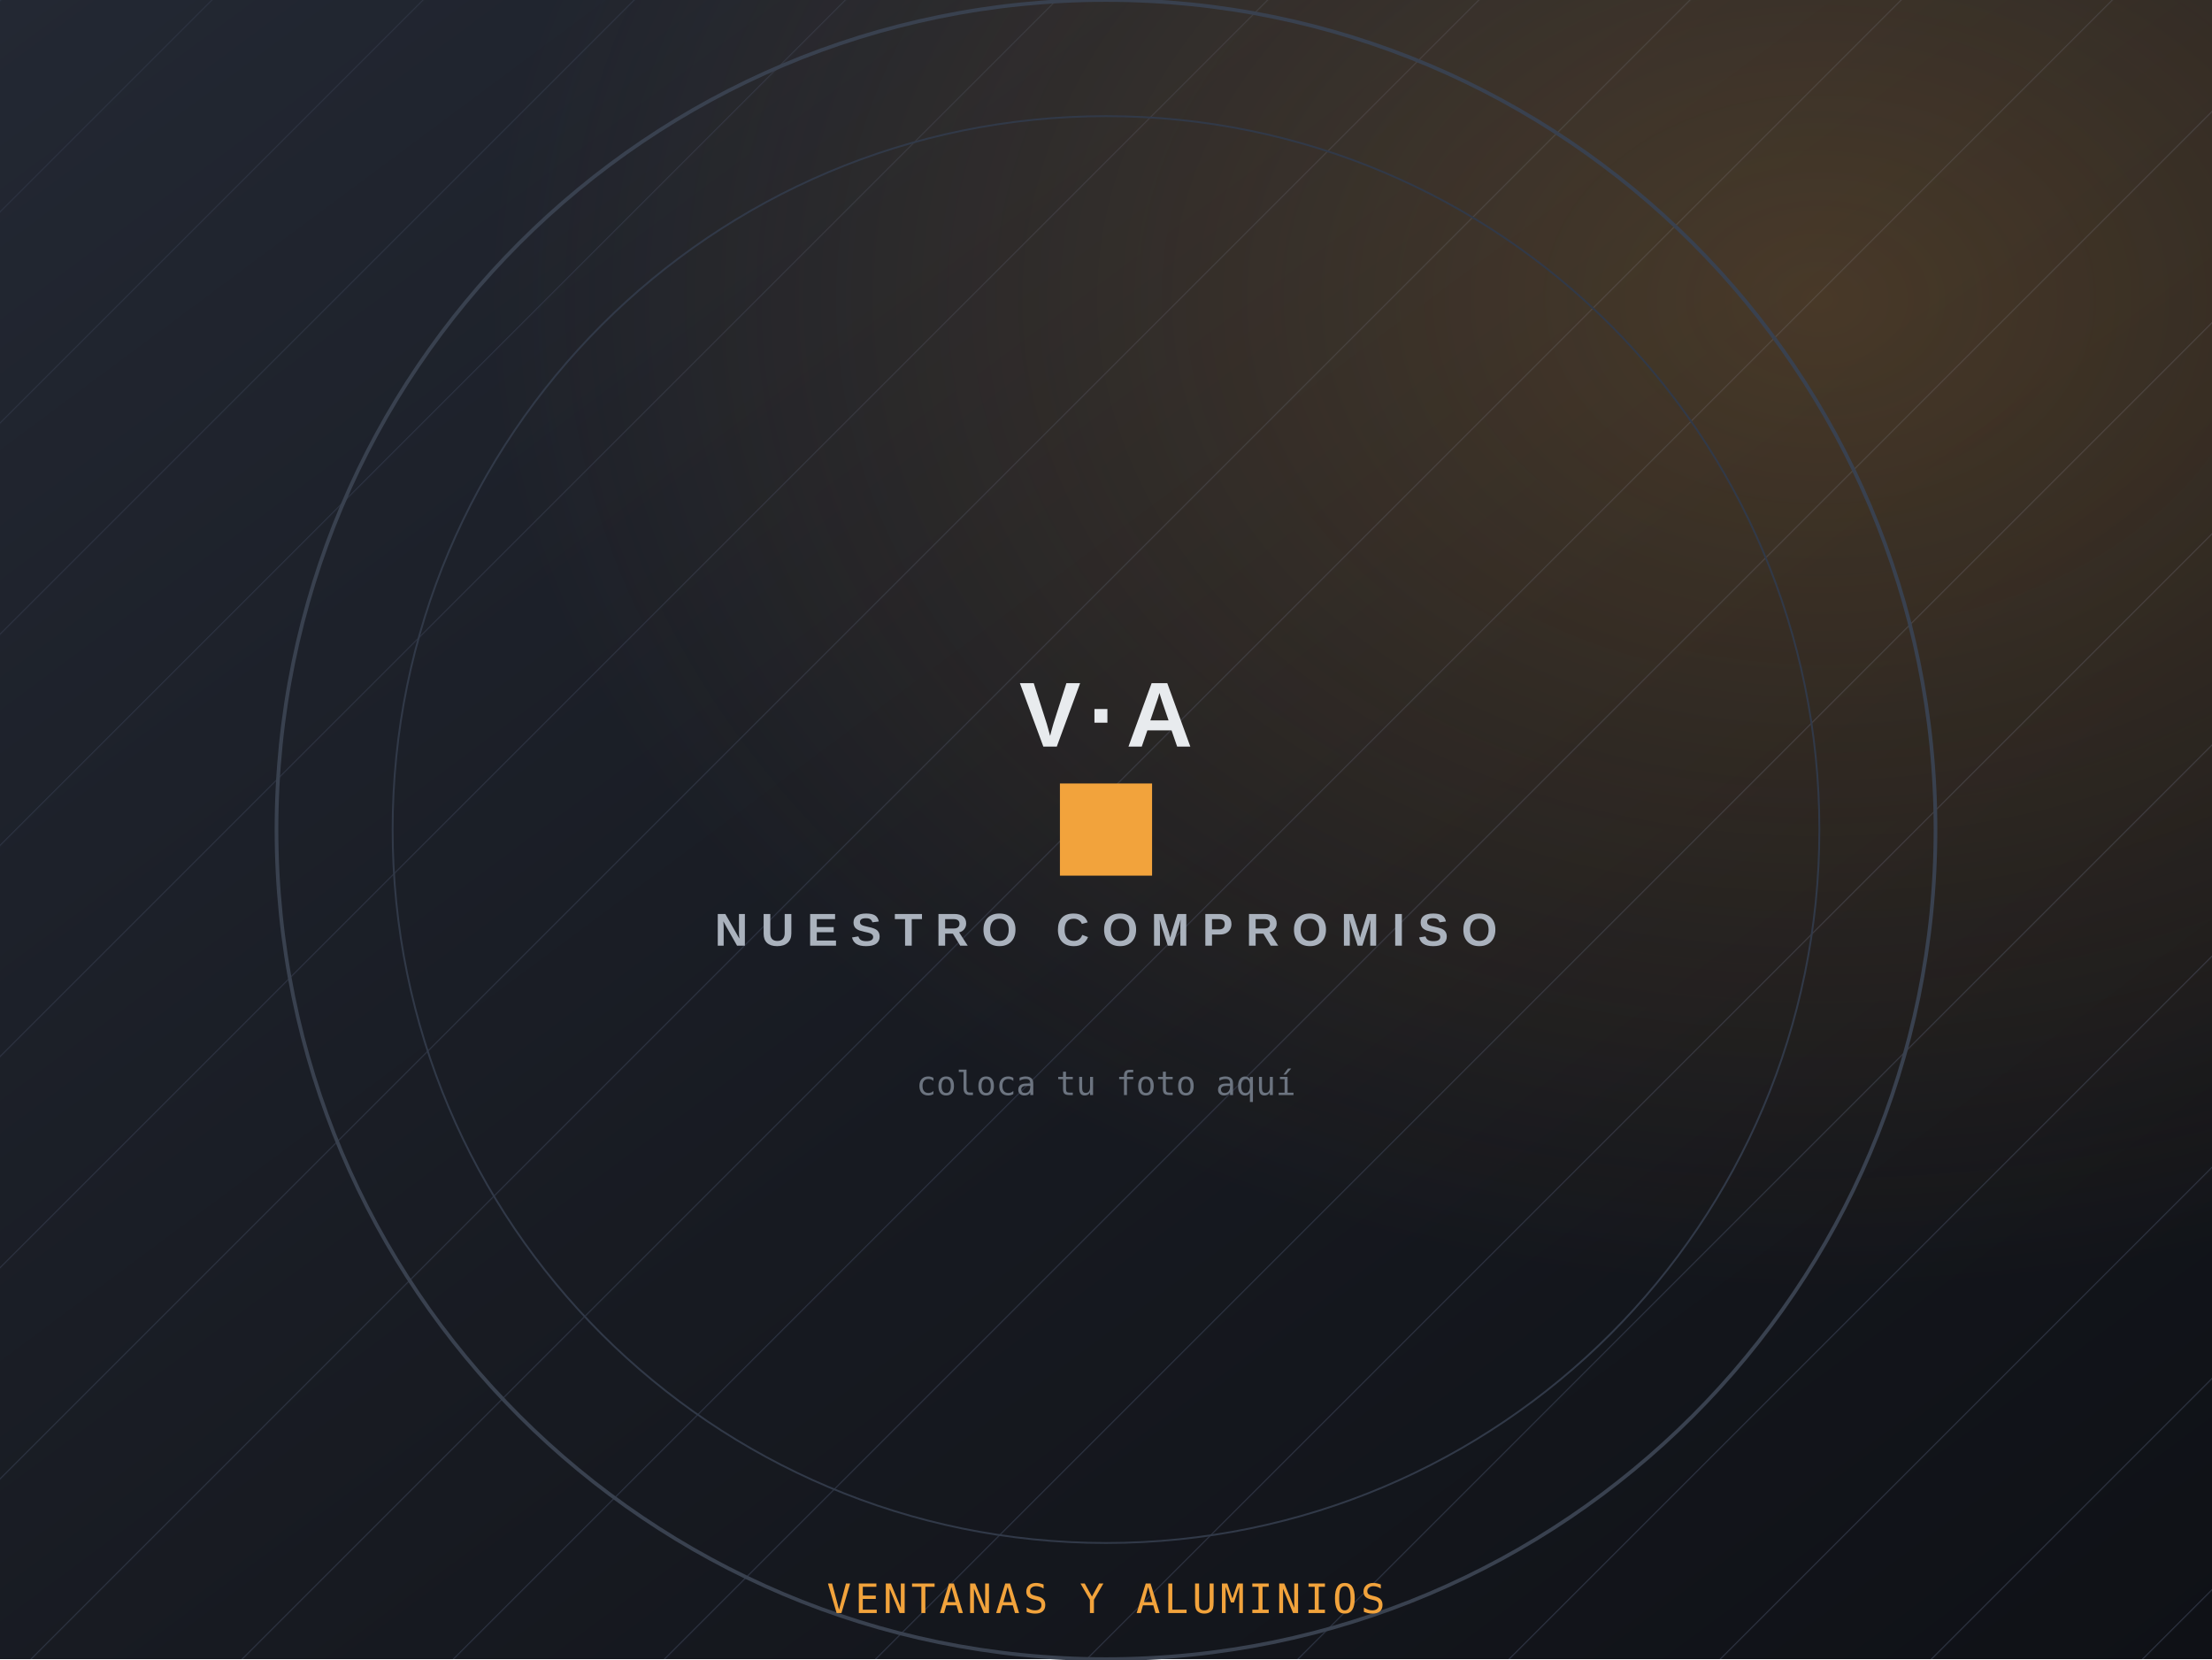
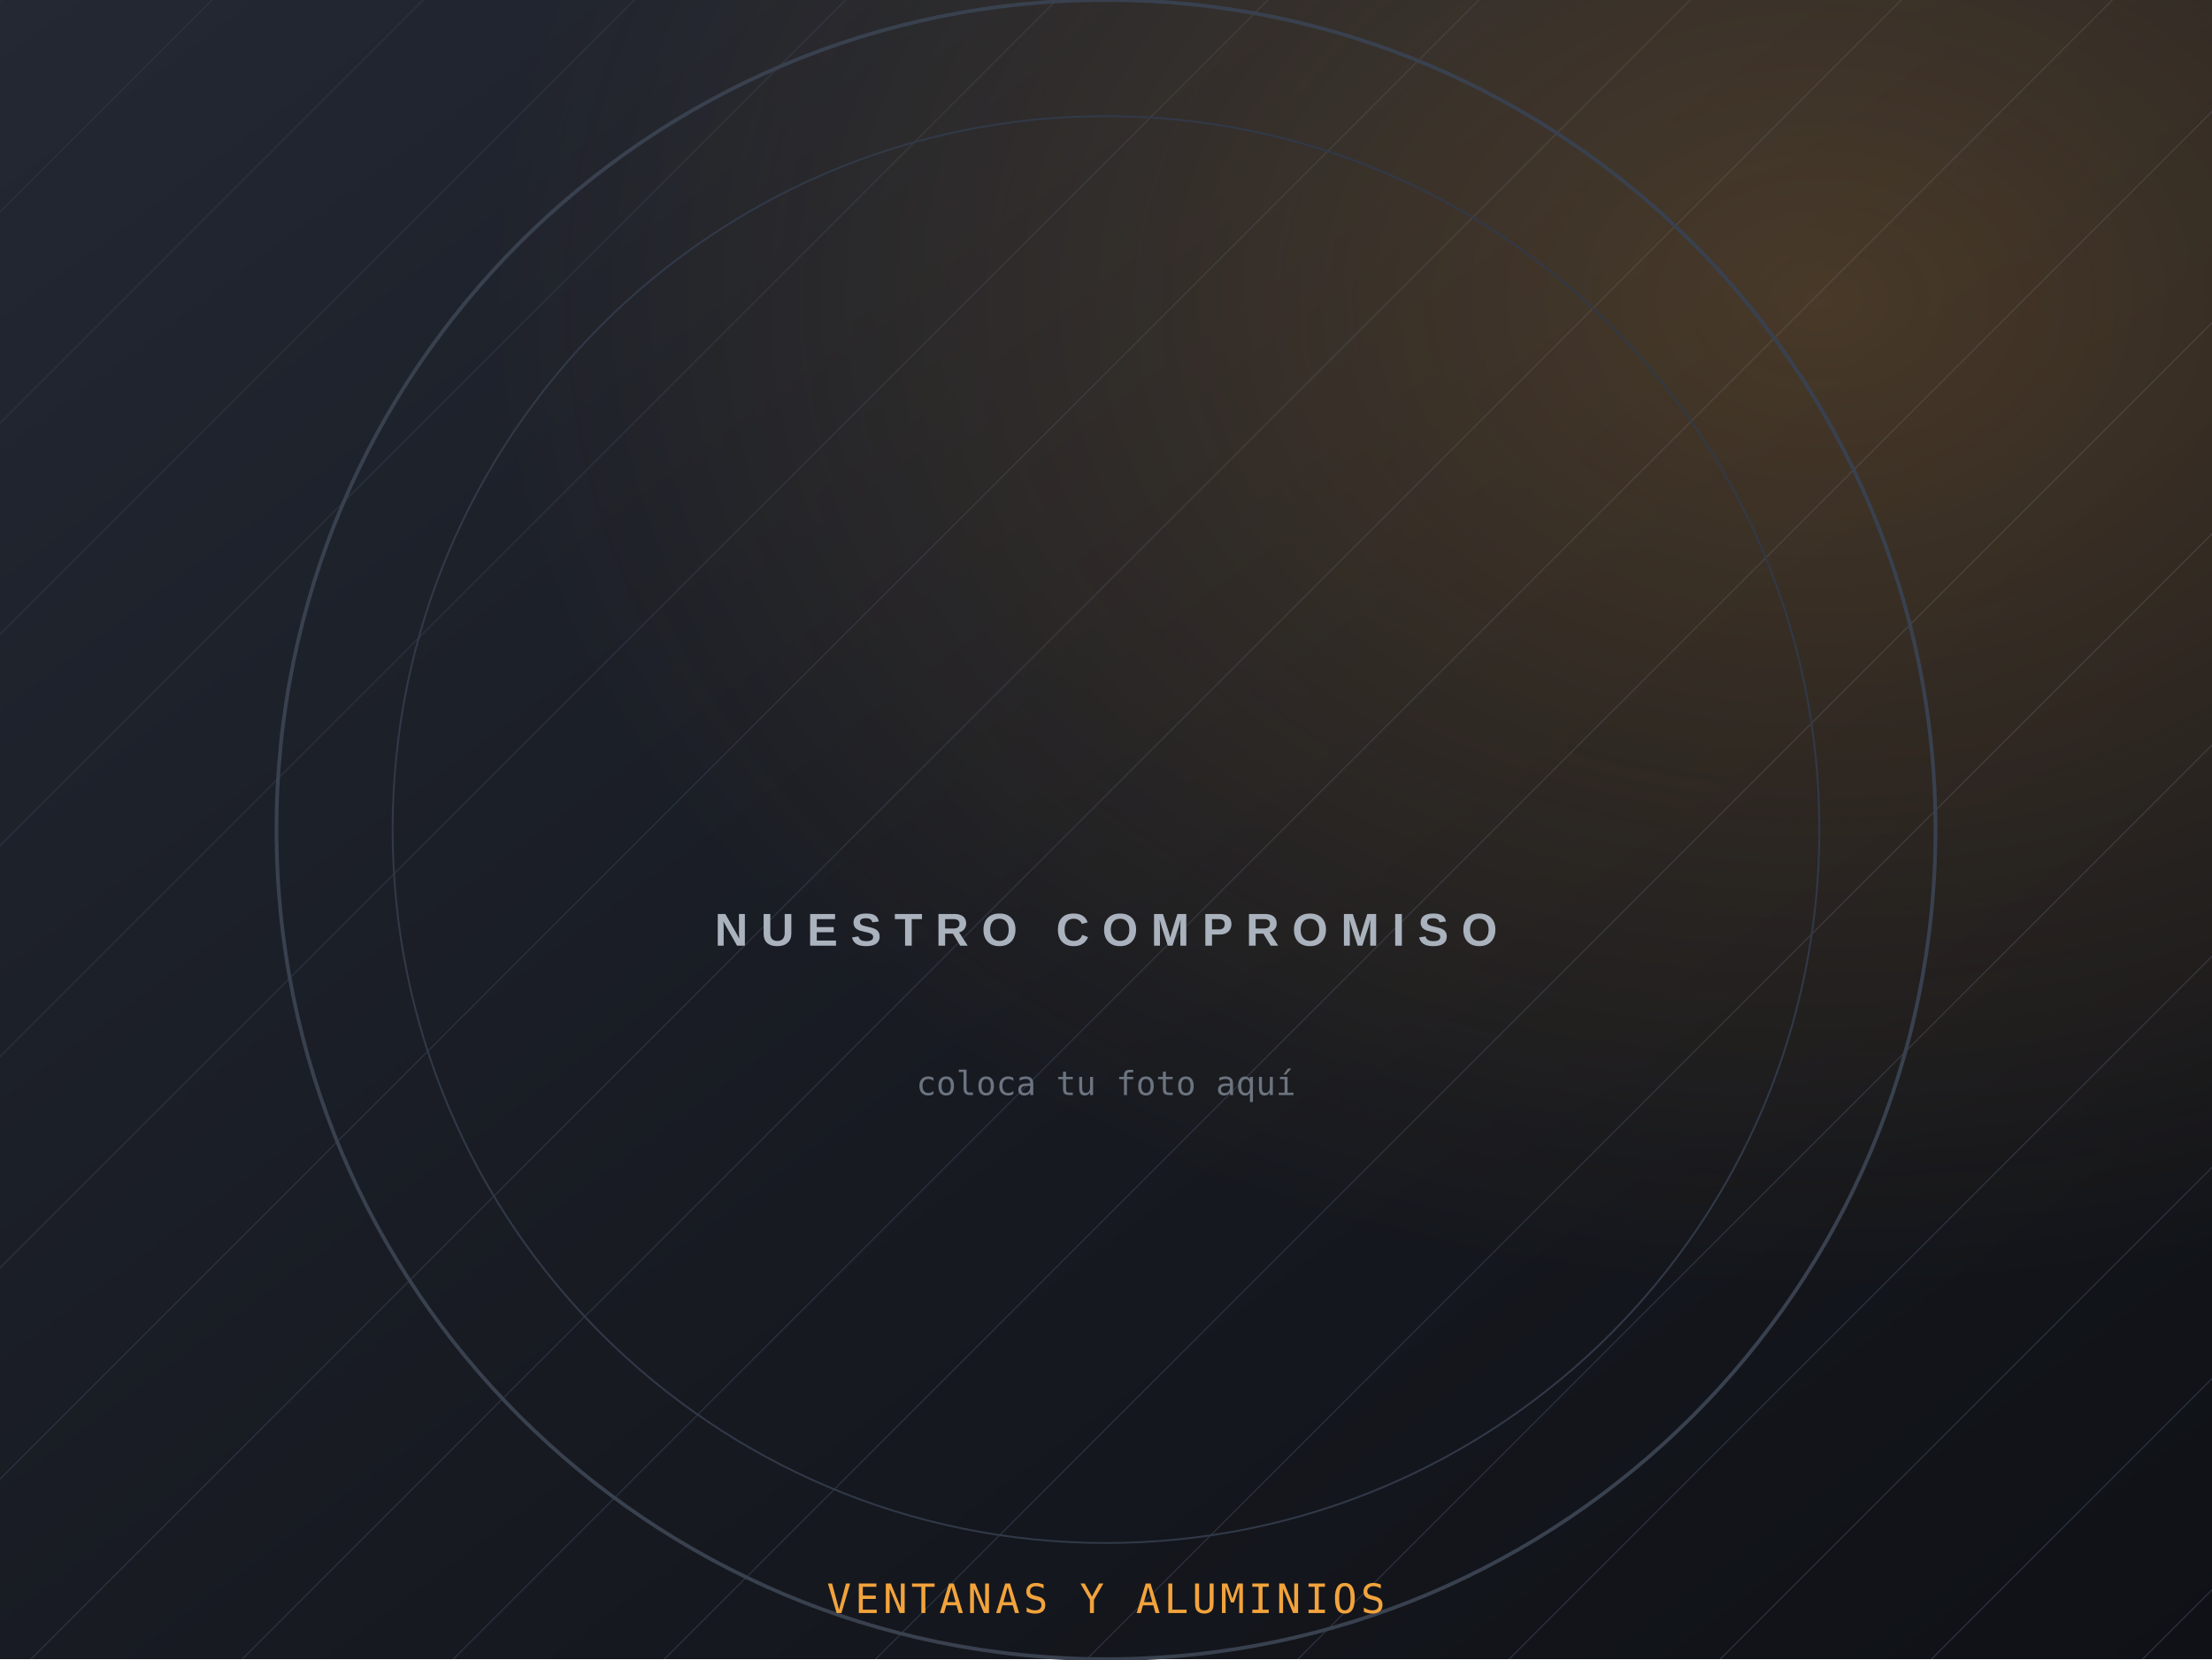
<svg xmlns="http://www.w3.org/2000/svg" width="1200" height="900" viewBox="0 0 1200 900" role="img" aria-label="Nuestro compromiso — coloca tu foto aquí">
  <defs>
    <linearGradient id="g" x1="0" y1="0" x2="1" y2="1">
      <stop offset="0" stop-color="#232833" />
      <stop offset="0.55" stop-color="#171a21" />
      <stop offset="1" stop-color="#0f1116" />
    </linearGradient>
    <pattern id="lineas" width="81" height="81" patternUnits="userSpaceOnUse" patternTransform="rotate(45)">
      <line x1="0" y1="0" x2="0" y2="81" stroke="#2c3240" stroke-width="1.2" />
    </pattern>
    <radialGradient id="halo" cx="0.82" cy="0.18" r="0.6">
      <stop offset="0" stop-color="#f2a33c" stop-opacity="0.22" />
      <stop offset="1" stop-color="#f2a33c" stop-opacity="0" />
    </radialGradient>
  </defs>
  <rect width="1200" height="900" fill="url(#g)" />
  <rect width="1200" height="900" fill="url(#lineas)" />
  <rect width="1200" height="900" fill="url(#halo)" />
  <circle cx="600" cy="450" r="450" fill="none" stroke="#39414f" stroke-width="2" />
  <circle cx="600" cy="450" r="387" fill="none" stroke="#313948" stroke-width="1" />
-   <rect x="575" y="425" width="50" height="50" fill="#f2a33c" />
-   <text x="600" y="405" text-anchor="middle" fill="#e8ebee" font-family="Archivo, Arial, sans-serif" font-weight="800" font-size="50" letter-spacing="4">V·A</text>
  <text x="600" y="513" text-anchor="middle" fill="#aab2bd" font-family="Archivo, Arial, sans-serif" font-weight="600" font-size="25" letter-spacing="7">NUESTRO COMPROMISO</text>
  <text x="600" y="594" text-anchor="middle" fill="#6c7480" font-family="Space Mono, monospace" font-size="18">coloca tu foto aquí</text>
  <text x="600" y="875" text-anchor="middle" fill="#f2a33c" font-family="Space Mono, monospace" font-size="22" letter-spacing="2">VENTANAS Y ALUMINIOS</text>
</svg>
